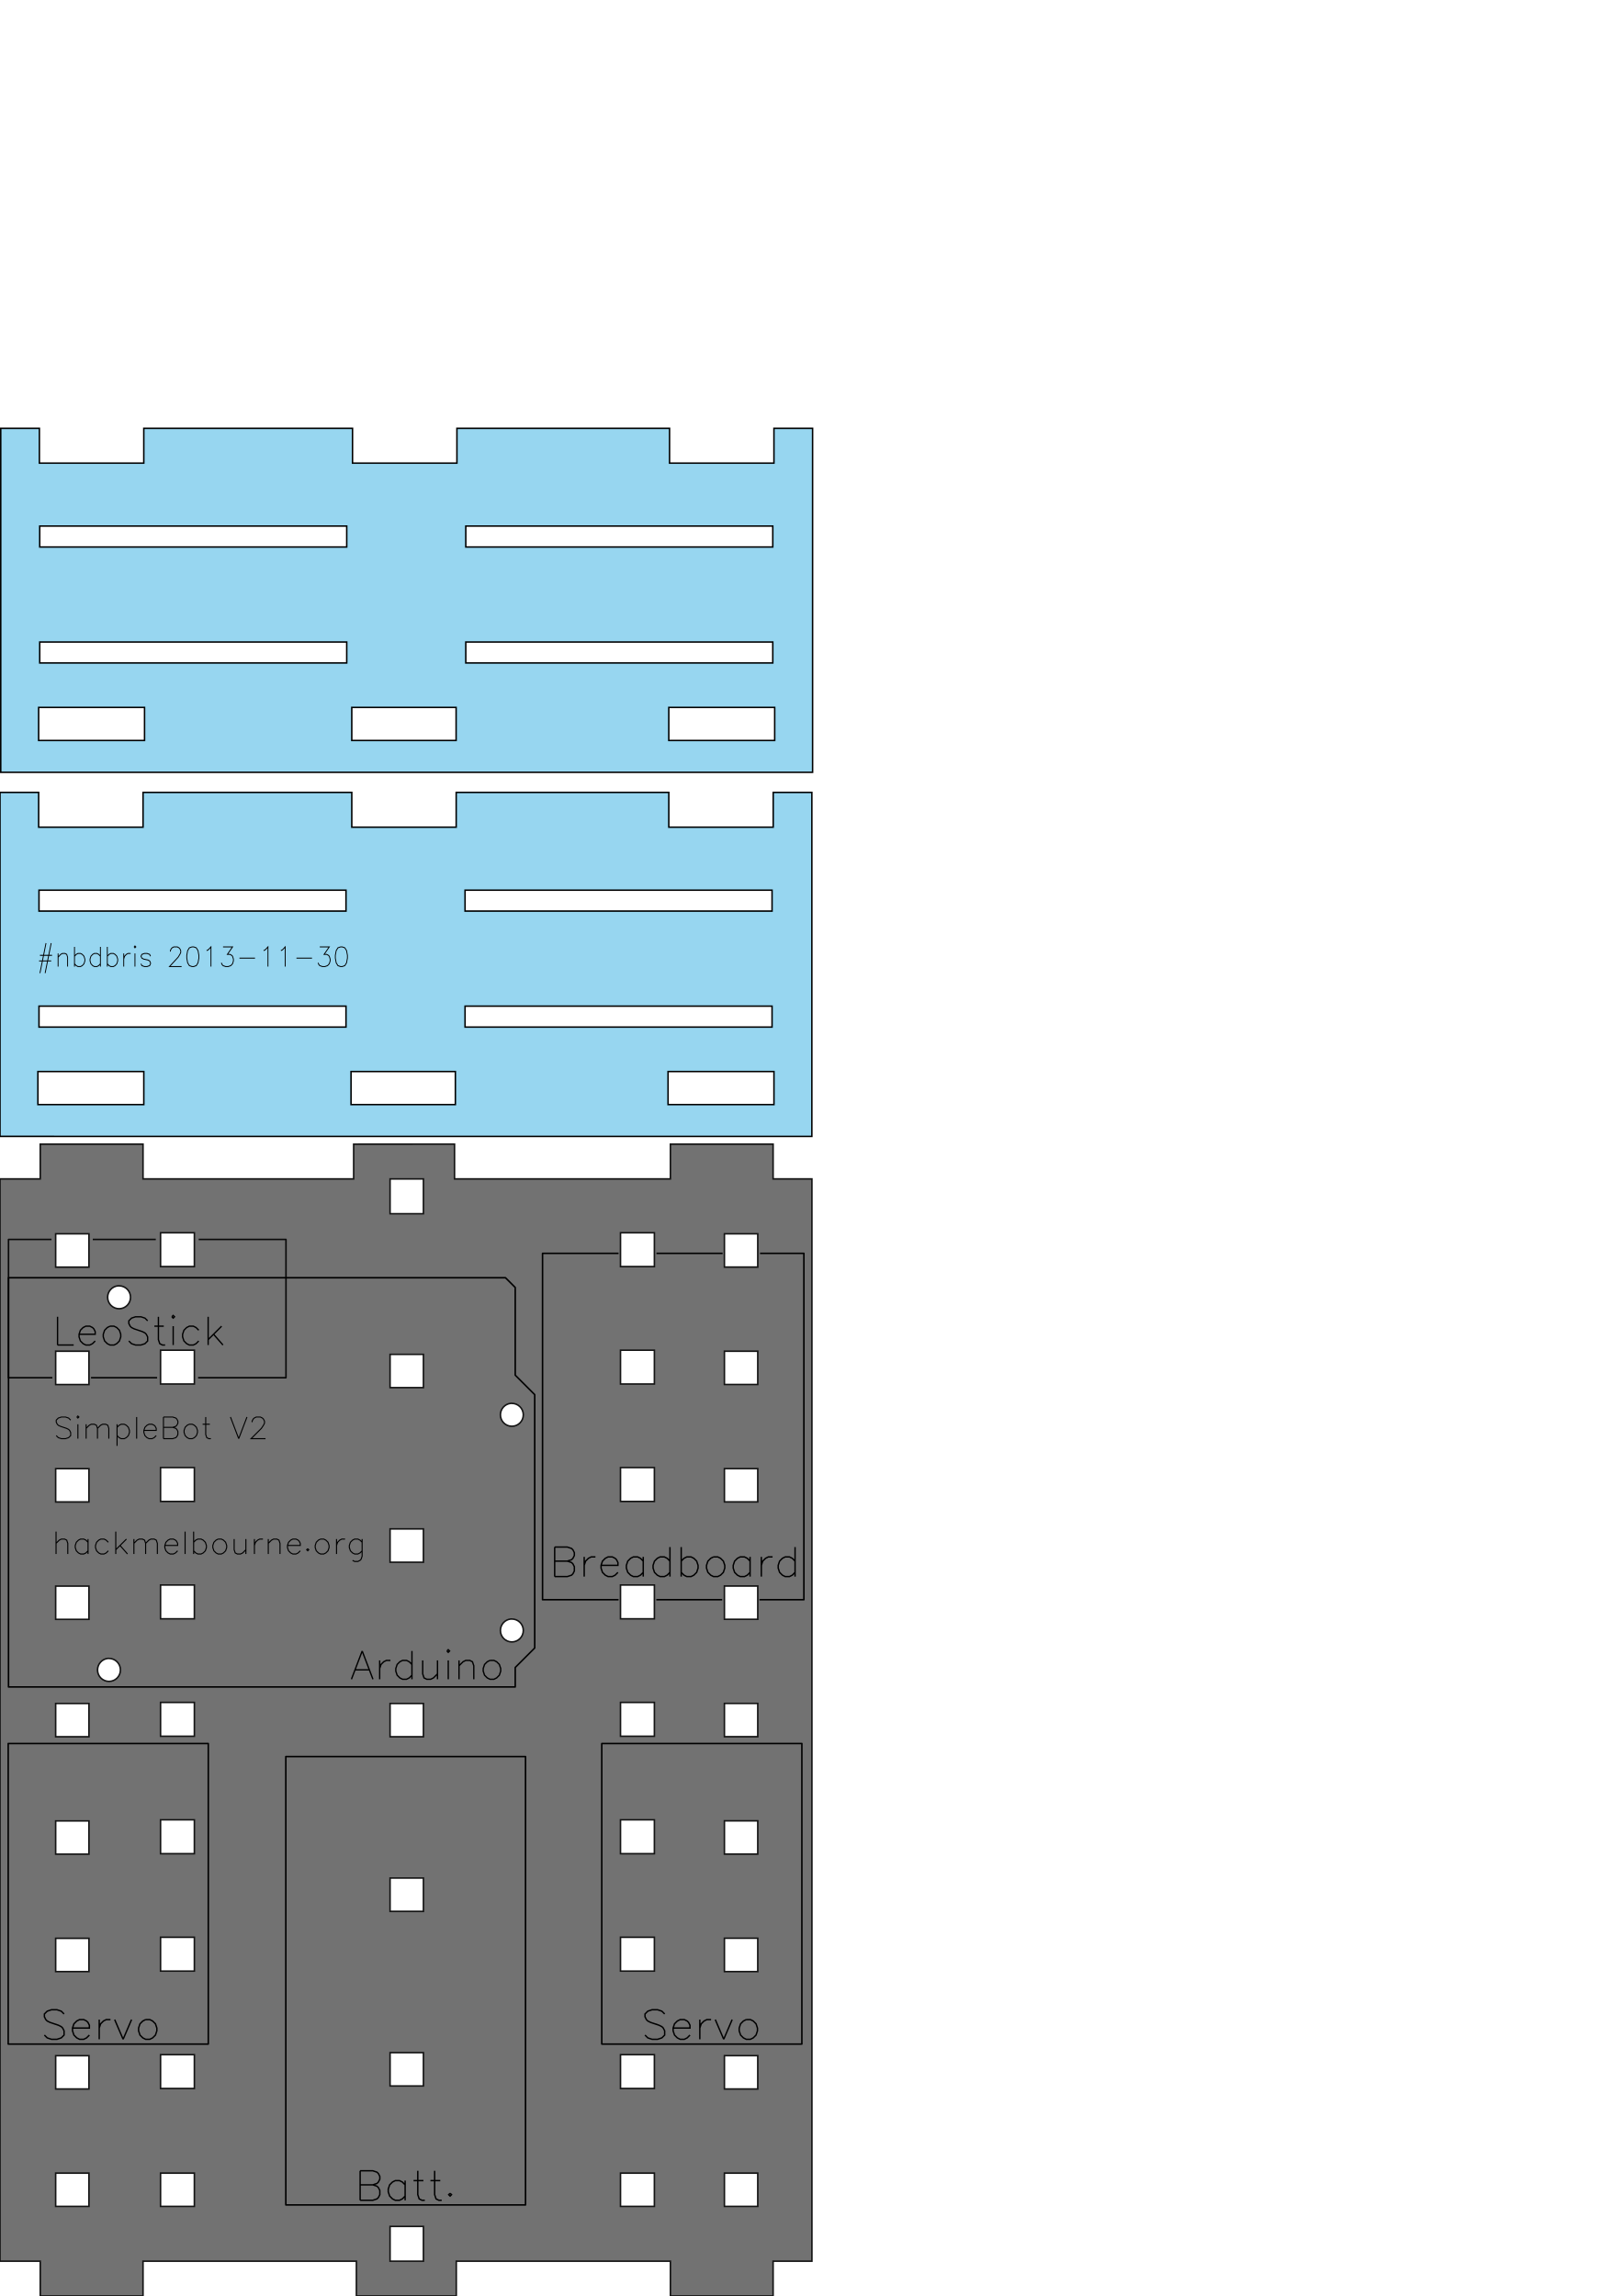
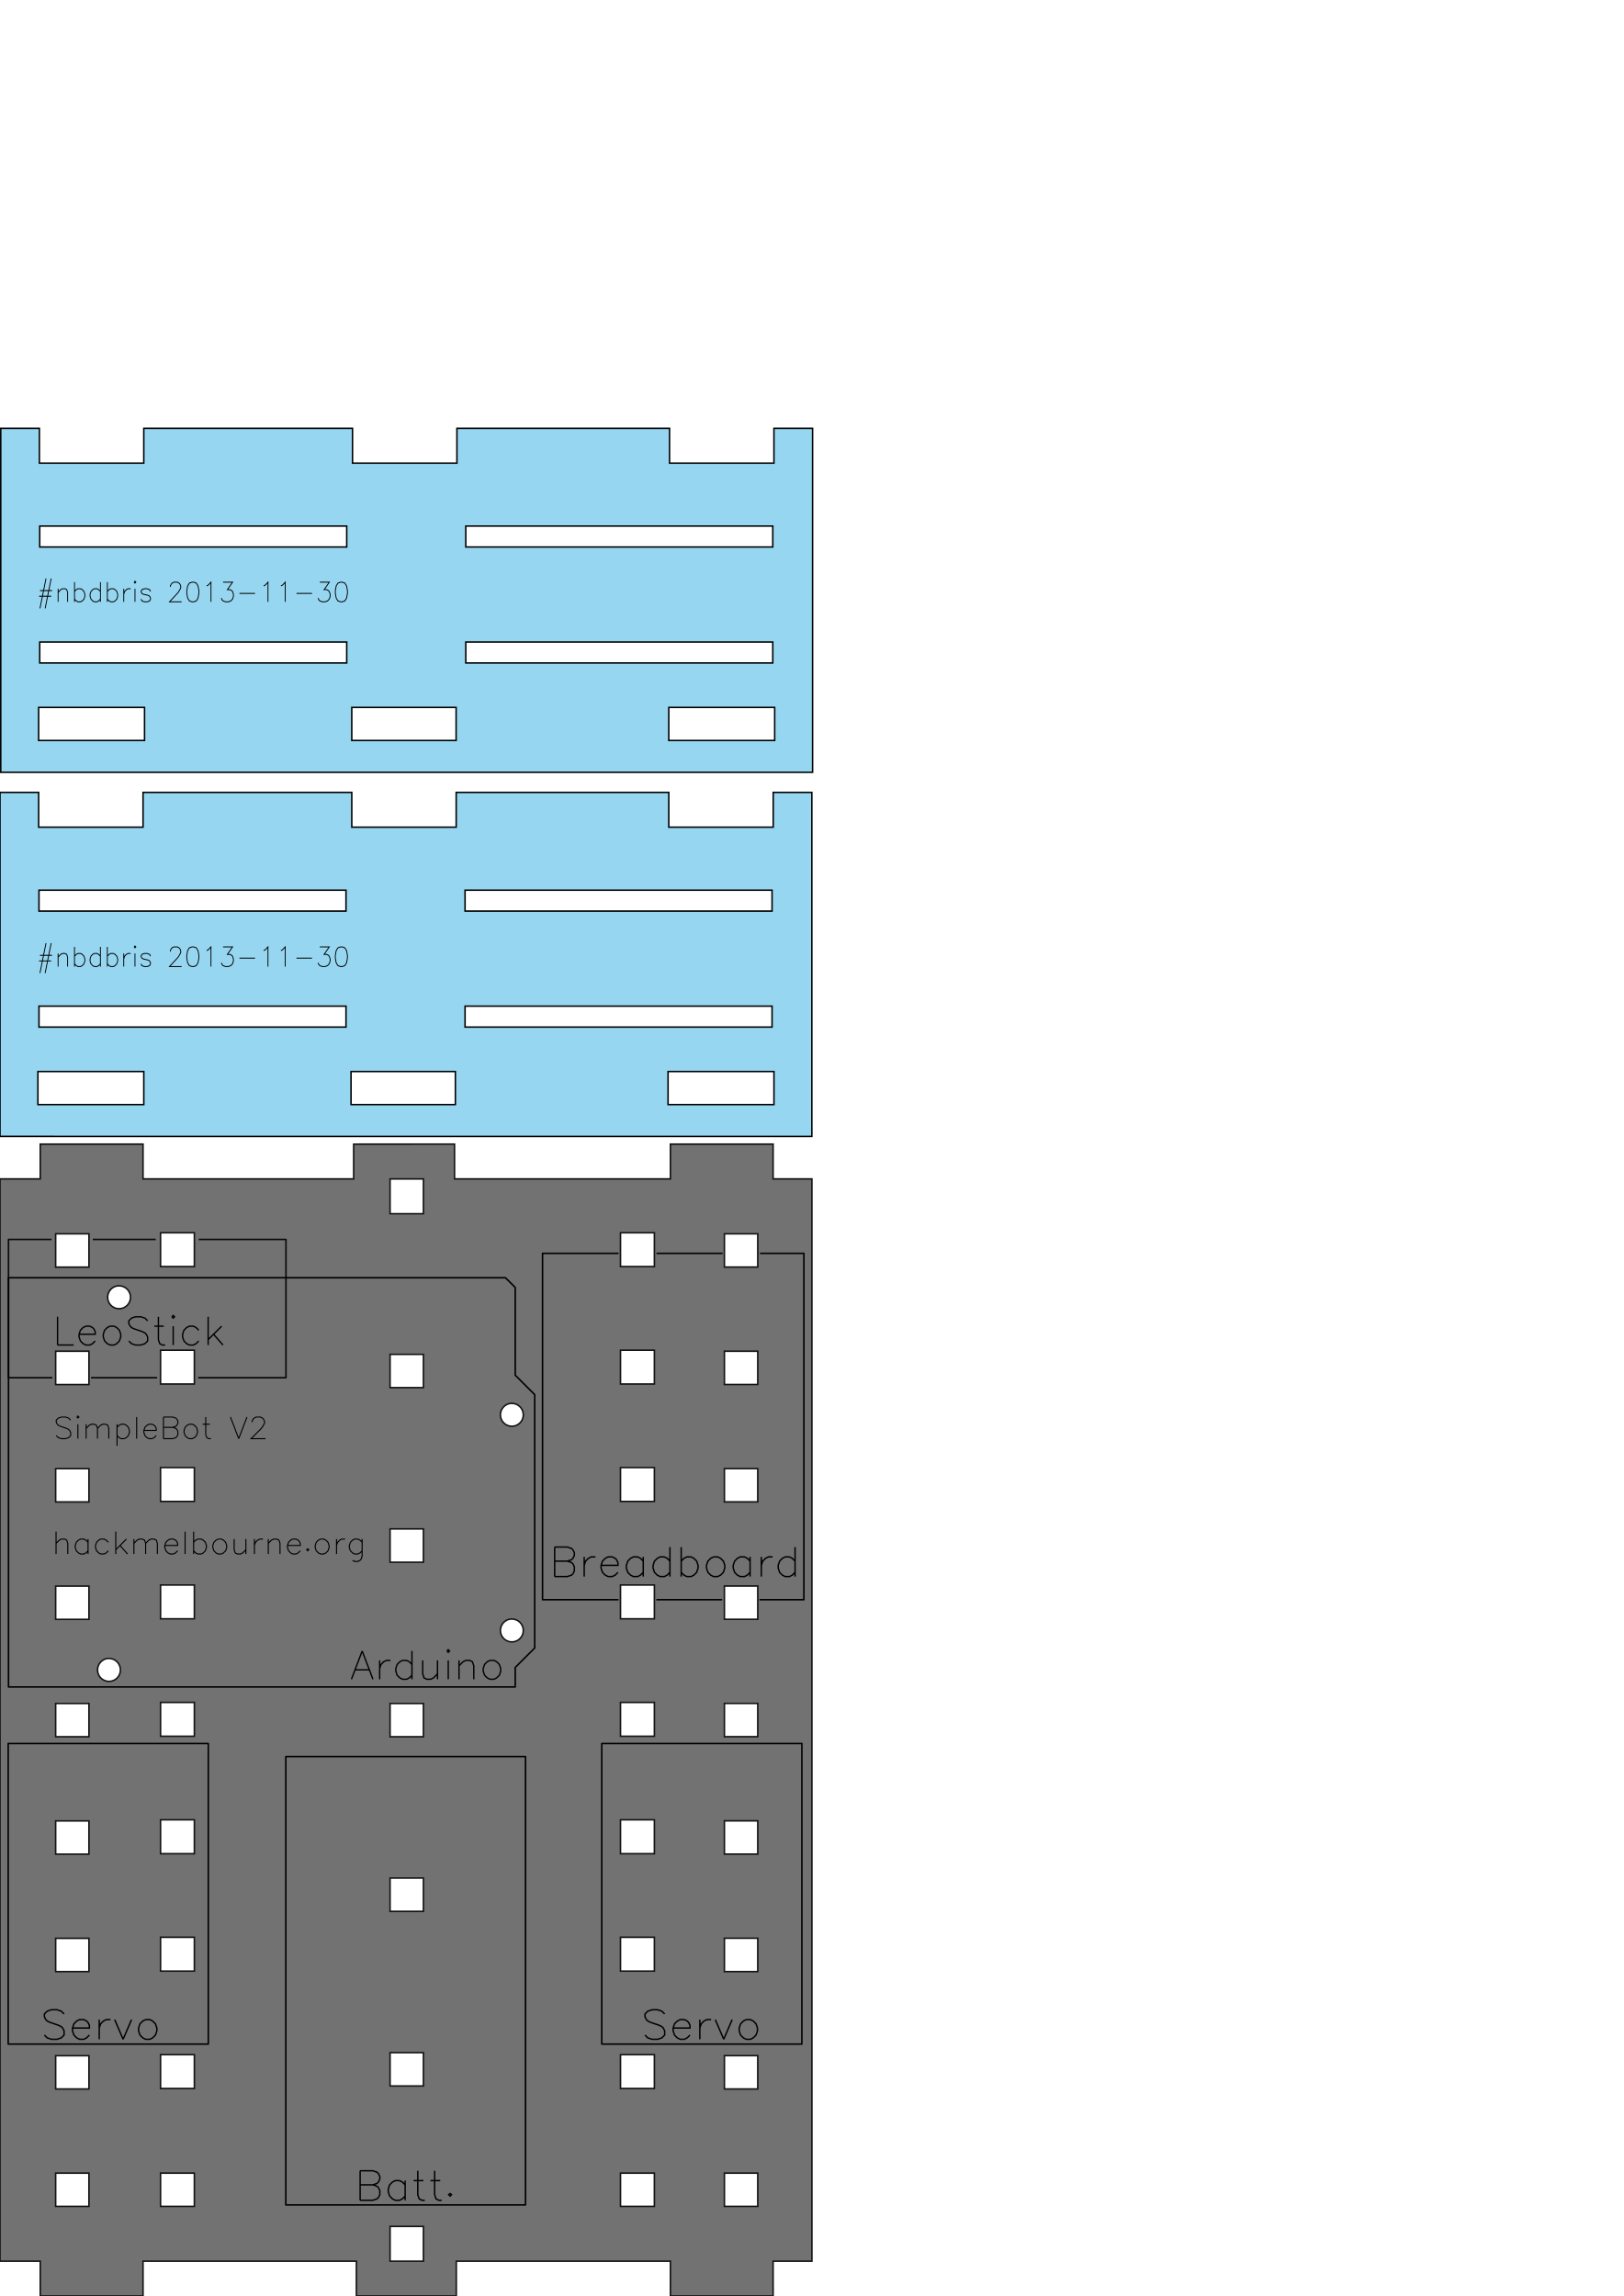
<svg xmlns="http://www.w3.org/2000/svg" version="1.1" id="svg2" height="1052.362" width="744.094">
  <defs id="defs4" />
  <g style="display:inline" transform="translate(53.14961,-51.39945)" id="layer1">
    <path id="rect2992-7-6" d="m 108.925,575.817 0,15.937 -96.533,0 0,-15.945 -47.094,0 0,15.945 -18.448,0 0,496.063 18.448,2e-4 0,15.945 47.094,0 0,-15.945 97.78,0 0,15.945 45.783,0 0,-15.945 98.125,-3e-4 0,15.945 47.062,0 0,-15.945 17.781,0 0,-496.063 -17.781,0 0,-15.945 -47.062,0 0,15.945 -98.936,0 0,-15.953 z m 16.686,15.937 15.281,0 0,15.945 -15.281,0 z m -105.187,24.685 15.5,0 0,15.5 -15.5,0 z m 210.781,0 15.531,0 0,15.5 -15.531,0 z m -258.844,0.469 15.25,0 0,15.281 -15.25,0 z m 306.469,0 15.281,0 0,15.25 -15.281,0 z M 0.892,640.751 c 0.177,-0.018 0.35,0 0.531,0 2.901,0 5.25,2.349 5.25,5.25 0,2.901 -2.349,5.25 -5.25,5.25 -2.901,0 -5.25,-2.349 -5.25,-5.25 0,-2.72 2.07,-4.981 4.719,-5.25 z m 19.531,29.5 15.5,0 0,15.5 -15.5,0 z m 210.781,0 15.531,0 0,15.5 -15.531,0 z m -258.844,0.469 15.25,0 0,15.281 -15.25,0 z m 306.469,0 15.281,0 0,15.25 -15.281,0 z m -153.219,1.438 15.281,0 0,15.25 -15.281,0 z m 55.281,22.469 c 0.177,-0.018 0.35,0 0.531,0 2.901,0 5.25,2.349 5.25,5.25 0,2.901 -2.349,5.25 -5.25,5.25 -2.901,0 -5.25,-2.349 -5.25,-5.25 0,-2.72 2.07,-4.981 4.719,-5.25 z m -160.469,29.438 15.5,0 0,15.5 -15.5,0 z m 210.781,0 15.531,0 0,15.5 -15.531,0 z m 47.625,0.469 15.281,0 0,15.25 -15.281,0 z m -306.469,0.031 15.25,0 0,15.25 -15.25,0 z m 153.25,27.594 15.281,0 0,15.281 -15.281,0 z M 20.423,777.876 l 15.5,0 0,15.5 -15.5,0 z m 210.781,0 15.531,0 0,15.5 -15.531,0 z m 47.625,0.469 15.281,0 0,15.25 -15.281,0 z m -306.469,0.031 15.25,0 0,15.25 -15.25,0 z M 180.892,793.47 c 0.177,-0.018 0.35,0 0.531,0 2.901,0 5.25,2.349 5.25,5.25 0,2.901 -2.349,5.25 -5.25,5.25 -2.901,0 -5.25,-2.349 -5.25,-5.25 0,-2.72 2.07,-4.981 4.719,-5.25 z M -3.733,811.532 c 0.177,-0.018 0.35,0 0.531,0 2.901,0 5.25,2.38 5.25,5.281 0,2.901 -2.349,5.25 -5.25,5.25 -2.901,0 -5.25,-2.349 -5.25,-5.25 0,-2.72 2.07,-5.009 4.719,-5.281 z m 24.156,20.156 15.5,0 0,15.5 -15.5,0 z m 210.781,0 15.531,0 0,15.5 -15.531,0 z m 47.625,0.469 15.281,0 0,15.25 -15.281,0 z m -306.469,0.031 15.25,0 0,15.25 -15.25,0 z m 153.25,0 15.281,0 0,15.25 -15.281,0 z m -105.187,53.312 15.5,0 0,15.531 -15.5,0 z m 210.781,0 15.531,0 0,15.531 -15.531,0 z m 47.625,0.469 15.281,0 0,15.25 -15.281,0 z m -306.469,0.031 15.25,0 0,15.25 -15.25,0 z m 153.25,26.188 15.281,0 0,15.281 -15.281,0 z m -105.187,27.156 15.5,0 0,15.5 -15.5,0 z m 210.781,0 15.531,0 0,15.5 -15.531,0 z m 47.625,0.438 15.281,0 0,15.281 -15.281,0 z m -306.469,0.031 15.25,0 0,15.25 -15.25,0 z m 153.25,52.406 15.281,0 0,15.281 -15.281,0 z m -105.187,0.938 15.5,0 0,15.5 -15.5,0 z m 210.781,0 15.531,0 0,15.5 -15.531,0 z m 47.625,0.438 15.281,0 0,15.281 -15.281,0 z m -306.469,0.031 15.25,0 0,15.25 -15.25,0 z m 48.062,53.811 15.5,0 0,15.25 -15.5,0 z m 210.781,0 15.531,0 0,15.25 -15.531,0 z m -258.844,0 15.25,0 0,15.25 -15.25,9e-4 z m 306.469,0 15.281,0 0,15.25 -15.281,0 z m -153.219,24.435 15.281,0 0,15.945 -15.281,0 z" style="opacity:0.92;fill:#666666;fill-opacity:1;stroke:#000000;stroke-width:0.709;stroke-miterlimit:4;stroke-opacity:1;stroke-dasharray:none" />
  </g>
  <g style="display:inline" id="layer2">
    <path id="rect4618" d="m 0,363.189 0,157.676 372.047,0.002 0,-157.678 -17.709,0 0,15.945 -47.844,0 0,-15.945 -97.438,0 0,15.945 -47.844,0 0,-15.945 -95.656,0 0,15.945 -47.844,0 0,-15.945 z m 17.87,44.808 140.688,0 0,9.594 -140.688,0 z m 195.25,0 140.688,0 0,9.594 -140.688,0 z m -195.25,53.156 140.688,0 0,9.594 -140.688,0 z m 195.25,0 140.688,0 0,9.594 -140.688,0 z m -195.75,29.969 48.531,0 0,15.156 -48.531,0 z m 143.5,0 47.812,0 0,15.156 -47.812,0 z m 145.281,0 48.531,0 0,15.156 -48.531,0 z" style="fill:#97d6f0;fill-opacity:1;stroke:#000000;stroke-width:0.677;stroke-miterlimit:4;stroke-dasharray:none;display:inline" />
    <path id="rect4618-4" d="m 0.338,196.314 0,157.676 372.047,0.002 0,-157.678 -17.709,0 0,15.945 -47.844,0 0,-15.945 -97.438,0 0,15.945 -47.844,0 0,-15.945 -95.656,0 0,15.945 -47.844,0 0,-15.945 z m 17.87,44.808 140.688,0 0,9.594 -140.688,0 z m 195.25,0 140.688,0 0,9.594 -140.688,0 z m -195.25,53.156 140.688,0 0,9.594 -140.688,0 z m 195.25,0 140.688,0 0,9.594 -140.688,0 z m -195.75,29.969 48.531,0 0,15.156 -48.531,0 z m 143.5,0 47.812,0 0,15.156 -47.812,0 z m 145.281,0 48.531,0 0,15.156 -48.531,0 z" style="fill:#97d6f0;fill-opacity:1;stroke:#000000;stroke-width:0.677;stroke-miterlimit:4;stroke-dasharray:none;display:inline" />
  </g>
  <g style="display:inline" id="layer3">
    <path id="path3132" d="m 3.898,773.207 232.217,0 0,-8.931 8.931,-8.931 0,-116.109 -8.931,-8.931 0,-40.191 -4.466,-4.466 -227.751,2e-5 z" style="fill:none;stroke:#000000;stroke-width:0.709;stroke-linecap:round;stroke-linejoin:round;stroke-miterlimit:4;stroke-opacity:1;stroke-dasharray:none" />
    <g id="g3867" transform="matrix(0.6162273,0,0,0.6162273,160.4347,764.1259)">
      <path id="path3869" transform="translate(9,0)" d="M 0,-12 -8,9 M 0,-12 8,9 M -5,2 5,2" style="fill:none;stroke:#000000" />
      <path id="path3871" transform="translate(25,0)" d="m -3,-5 0,14 m 0,-8 1,-3 2,-2 2,-1 3,0" style="fill:none;stroke:#000000" />
      <path id="path3873" transform="translate(40,0)" d="M 6,-12 6,9 M 6,-2 4,-4 2,-5 l -3,0 -2,1 -2,2 -1,3 0,2 1,3 2,2 2,1 3,0 2,-1 2,-2" style="fill:none;stroke:#000000" />
      <path id="path3875" transform="translate(59,0)" d="M -5,-5 -5,5 -4,8 -2,9 1,9 3,8 6,5 M 6,-5 6,9" style="fill:none;stroke:#000000" />
      <path id="path3877" transform="translate(73,0)" d="m -1,-12 1,1 1,-1 -1,-1 -1,1 m 1,7 0,14" style="fill:none;stroke:#000000" />
      <path id="path3879" transform="translate(86,0)" d="m -5,-5 0,14 m 0,-10 3,-3 2,-1 3,0 2,1 1,3 0,10" style="fill:none;stroke:#000000" />
      <path id="path3881" transform="translate(105,0)" d="m -1,-5 -2,1 -2,2 -1,3 0,2 1,3 2,2 2,1 L 2,9 4,8 6,6 7,3 7,1 6,-2 4,-4 2,-5 -1,-5" style="fill:none;stroke:#000000" />
    </g>
  </g>
  <g style="display:inline" id="layer5">
    <path style="fill:none;stroke:#000000;stroke-width:0.709;stroke-linejoin:round;stroke-miterlimit:4;stroke-opacity:1" d="m 300.827,574.469 30.32,0 m 17.16,0 20.094,0 0,158.745 -20.362,-0.002 m -17.095,0 -30.175,0 m -17.306,0 -34.832,0.002 0,-158.745 34.832,0" id="rect3901" />
    <g transform="matrix(0.6442376,0,0,0.6442376,251.6138,716.8164)" id="g3924">
      <path style="fill:none;stroke:#000000" d="m -7,-12 0,21 m 0,-21 9,0 3,1 1,1 1,2 0,2 -1,2 -1,1 -3,1 m -9,0 9,0 3,1 L 6,0 7,2 7,5 6,7 5,8 2,9 -7,9" transform="translate(11,0)" id="path3926" />
      <path style="fill:none;stroke:#000000" d="m -3,-5 0,14 m 0,-8 1,-3 2,-2 2,-1 3,0" transform="translate(28,0)" id="path3928" />
      <path style="fill:none;stroke:#000000" d="M -6,1 6,1 6,-1 5,-3 4,-4 2,-5 l -3,0 -2,1 -2,2 -1,3 0,2 1,3 2,2 2,1 3,0 2,-1 2,-2" transform="translate(43,0)" id="path3930" />
      <path style="fill:none;stroke:#000000" d="M 6,-5 6,9 M 6,-2 4,-4 2,-5 l -3,0 -2,1 -2,2 -1,3 0,2 1,3 2,2 2,1 3,0 2,-1 2,-2" transform="translate(61,0)" id="path3932" />
      <path style="fill:none;stroke:#000000" d="M 6,-12 6,9 M 6,-2 4,-4 2,-5 l -3,0 -2,1 -2,2 -1,3 0,2 1,3 2,2 2,1 3,0 2,-1 2,-2" transform="translate(80,0)" id="path3934" />
      <path style="fill:none;stroke:#000000" d="m -6,-12 0,21 m 0,-11 2,-2 2,-1 3,0 2,1 2,2 L 6,1 6,3 5,6 3,8 1,9 -2,9 -4,8 -6,6" transform="translate(100,0)" id="path3936" />
      <path style="fill:none;stroke:#000000" d="m -1,-5 -2,1 -2,2 -1,3 0,2 1,3 2,2 2,1 L 2,9 4,8 6,6 7,3 7,1 6,-2 4,-4 2,-5 -1,-5" transform="translate(118,0)" id="path3938" />
      <path style="fill:none;stroke:#000000" d="M 6,-5 6,9 M 6,-2 4,-4 2,-5 l -3,0 -2,1 -2,2 -1,3 0,2 1,3 2,2 2,1 3,0 2,-1 2,-2" transform="translate(137,0)" id="path3940" />
      <path style="fill:none;stroke:#000000" d="m -3,-5 0,14 m 0,-8 1,-3 2,-2 2,-1 3,0" transform="translate(154,0)" id="path3942" />
      <path style="fill:none;stroke:#000000" d="M 6,-12 6,9 M 6,-2 4,-4 2,-5 l -3,0 -2,1 -2,2 -1,3 0,2 1,3 2,2 2,1 3,0 2,-1 2,-2" transform="translate(169,0)" id="path3944" />
    </g>
  </g>
  <g style="display:inline" id="layer6">
    <rect y="799.125" x="275.775" height="137.758" width="91.697" id="rect3977" style="fill:none;stroke:#000000;stroke-width:0.7;stroke-linejoin:round;stroke-miterlimit:4;stroke-opacity:1;stroke-dasharray:none" />
    <g id="g4013" transform="matrix(0.6442376,0,0,0.6442376,293.649,928.8979)">
      <path id="path4015" transform="translate(10,0)" d="m 7,-9 -2,-2 -3,-1 -4,0 -3,1 -2,2 0,2 1,2 1,1 2,1 6,2 L 5,0 6,1 7,3 7,6 5,8 2,9 -2,9 -5,8 -7,6" style="fill:none;stroke:#000000" />
      <path id="path4017" transform="translate(29,0)" d="M -6,1 6,1 6,-1 5,-3 4,-4 2,-5 l -3,0 -2,1 -2,2 -1,3 0,2 1,3 2,2 2,1 3,0 2,-1 2,-2" style="fill:none;stroke:#000000" />
      <path id="path4019" transform="translate(45,0)" d="m -3,-5 0,14 m 0,-8 1,-3 2,-2 2,-1 3,0" style="fill:none;stroke:#000000" />
      <path id="path4021" transform="translate(59,0)" d="M -6,-5 0,9 M 6,-5 0,9" style="fill:none;stroke:#000000" />
      <path id="path4023" transform="translate(76,0)" d="m -1,-5 -2,1 -2,2 -1,3 0,2 1,3 2,2 2,1 L 2,9 4,8 6,6 7,3 7,1 6,-2 4,-4 2,-5 -1,-5" style="fill:none;stroke:#000000" />
    </g>
    <rect y="799.125" x="3.758" height="137.758" width="91.697" id="rect3977-7" style="fill:none;stroke:#000000;stroke-width:0.7;stroke-linejoin:round;stroke-miterlimit:4;stroke-opacity:1;stroke-dasharray:none;display:inline" />
    <g style="display:inline" id="g4013-7" transform="matrix(0.6442376,0,0,0.6442376,18.41125,928.8979)">
      <path id="path4015-2" transform="translate(10,0)" d="m 7,-9 -2,-2 -3,-1 -4,0 -3,1 -2,2 0,2 1,2 1,1 2,1 6,2 L 5,0 6,1 7,3 7,6 5,8 2,9 -2,9 -5,8 -7,6" style="fill:none;stroke:#000000" />
      <path id="path4017-0" transform="translate(29,0)" d="M -6,1 6,1 6,-1 5,-3 4,-4 2,-5 l -3,0 -2,1 -2,2 -1,3 0,2 1,3 2,2 2,1 3,0 2,-1 2,-2" style="fill:none;stroke:#000000" />
      <path id="path4019-3" transform="translate(45,0)" d="m -3,-5 0,14 m 0,-8 1,-3 2,-2 2,-1 3,0" style="fill:none;stroke:#000000" />
      <path id="path4021-6" transform="translate(59,0)" d="M -6,-5 0,9 M 6,-5 0,9" style="fill:none;stroke:#000000" />
      <path id="path4023-6" transform="translate(76,0)" d="m -1,-5 -2,1 -2,2 -1,3 0,2 1,3 2,2 2,1 L 2,9 4,8 6,6 7,3 7,1 6,-2 4,-4 2,-5 -1,-5" style="fill:none;stroke:#000000" />
    </g>
  </g>
  <g style="display:inline" id="layer7">
    <rect style="fill:none;stroke:#000000;stroke-width:0.709;stroke-linejoin:round;stroke-miterlimit:4;stroke-opacity:1;stroke-dasharray:none" id="rect4100" width="109.843" height="205.512" x="130.986" y="805.111" />
    <g transform="matrix(0.6442376,0,0,0.6442376,162.4649,1002.696)" id="g4841">
      <path style="fill:none;stroke:#000000" d="m -7,-12 0,21 m 0,-21 9,0 3,1 1,1 1,2 0,2 -1,2 -1,1 -3,1 m -9,0 9,0 3,1 L 6,0 7,2 7,5 6,7 5,8 2,9 -7,9" transform="translate(11,0)" id="path4843" />
      <path style="fill:none;stroke:#000000" d="M 6,-5 6,9 M 6,-2 4,-4 2,-5 l -3,0 -2,1 -2,2 -1,3 0,2 1,3 2,2 2,1 3,0 2,-1 2,-2" transform="translate(30,0)" id="path4845" />
      <path style="fill:none;stroke:#000000" d="M 0,-12 0,5 1,8 3,9 5,9 m -8,-14 7,0" transform="translate(45,0)" id="path4847" />
      <path style="fill:none;stroke:#000000" d="M 0,-12 0,5 1,8 3,9 5,9 m -8,-14 7,0" transform="translate(57,0)" id="path4849" />
      <path style="fill:none;stroke:#000000" d="M 0,4 -1,5 0,6 1,5 0,4" transform="translate(68,0)" id="path4851" />
    </g>
  </g>
  <g style="display:inline" id="layer8">
    <path id="rect5035" d="m 42.52,568.095 28.873,-1e-4 m 19.67,1e-4 39.992,-3.2e-4 0,63.378 -40.27,0 m -18.778,0 -30.304,0 m -17.715,0 -20.091,0 0,-63.378 19.7,3.2e-4" style="opacity:0.92;fill:none;stroke:#000000;stroke-width:0.709;stroke-linejoin:round;stroke-miterlimit:4;stroke-opacity:1" />
    <g id="g5095" transform="matrix(0.6162273,0,0,0.6162273,23.90892,610.9346)">
      <path id="path5097" transform="translate(10,0)" d="M -6,-12 -6,9 M -6,9 6,9" style="fill:none;stroke:#000000" />
      <path id="path5099" transform="translate(26,0)" d="M -6,1 6,1 6,-1 5,-3 4,-4 2,-5 l -3,0 -2,1 -2,2 -1,3 0,2 1,3 2,2 2,1 3,0 2,-1 2,-2" style="fill:none;stroke:#000000" />
      <path id="path5101" transform="translate(44,0)" d="m -1,-5 -2,1 -2,2 -1,3 0,2 1,3 2,2 2,1 L 2,9 4,8 6,6 7,3 7,1 6,-2 4,-4 2,-5 -1,-5" style="fill:none;stroke:#000000" />
      <path id="path5103" transform="translate(64,0)" d="m 7,-9 -2,-2 -3,-1 -4,0 -3,1 -2,2 0,2 1,2 1,1 2,1 6,2 L 5,0 6,1 7,3 7,6 5,8 2,9 -2,9 -5,8 -7,6" style="fill:none;stroke:#000000" />
      <path id="path5105" transform="translate(79,0)" d="M 0,-12 0,5 1,8 3,9 5,9 m -8,-14 7,0" style="fill:none;stroke:#000000" />
      <path id="path5107" transform="translate(90,0)" d="m -1,-12 1,1 1,-1 -1,-1 -1,1 m 1,7 0,14" style="fill:none;stroke:#000000" />
      <path id="path5109" transform="translate(103,0)" d="m 6,-2 -2,-2 -2,-1 -3,0 -2,1 -2,2 -1,3 0,2 1,3 2,2 2,1 3,0 2,-1 2,-2" style="fill:none;stroke:#000000" />
      <path id="path5111" transform="translate(121,0)" d="M -5,-12 -5,9 M 5,-5 -5,5 m 4,-4 7,8" style="fill:none;stroke:#000000" />
    </g>
  </g>
  <g id="layer9">
    <g id="g5473" transform="matrix(0.4724409,0,0,0.4724409,24.35479,655.1572)">
      <path id="path5475" transform="translate(10,0)" d="m 7,-9 -2,-2 -3,-1 -4,0 -3,1 -2,2 0,2 1,2 1,1 2,1 6,2 L 5,0 6,1 7,3 7,6 5,8 2,9 -2,9 -5,8 -7,6" style="fill:none;stroke:#000000" />
      <path id="path5477" transform="translate(24,0)" d="m -1,-12 1,1 1,-1 -1,-1 -1,1 m 1,7 0,14" style="fill:none;stroke:#000000" />
      <path id="path5479" transform="translate(43,0)" d="m -11,-5 0,14 m 0,-10 3,-3 2,-1 3,0 2,1 1,3 0,10 m 0,-10 3,-3 2,-1 3,0 2,1 1,3 0,10" style="fill:none;stroke:#000000" />
      <path id="path5481" transform="translate(68,0)" d="m -6,-5 0,21 m 0,-18 2,-2 2,-1 3,0 2,1 2,2 L 6,1 6,3 5,6 3,8 1,9 -2,9 -4,8 -6,6" style="fill:none;stroke:#000000" />
      <path id="path5483" transform="translate(81,0)" d="M 0,-12 0,9" style="fill:none;stroke:#000000" />
      <path id="path5485" transform="translate(94,0)" d="M -6,1 6,1 6,-1 5,-3 4,-4 2,-5 l -3,0 -2,1 -2,2 -1,3 0,2 1,3 2,2 2,1 3,0 2,-1 2,-2" style="fill:none;stroke:#000000" />
      <path id="path5487" transform="translate(114,0)" d="m -7,-12 0,21 m 0,-21 9,0 3,1 1,1 1,2 0,2 -1,2 -1,1 -3,1 m -9,0 9,0 3,1 L 6,0 7,2 7,5 6,7 5,8 2,9 -7,9" style="fill:none;stroke:#000000" />
      <path id="path5489" transform="translate(133,0)" d="m -1,-5 -2,1 -2,2 -1,3 0,2 1,3 2,2 2,1 L 2,9 4,8 6,6 7,3 7,1 6,-2 4,-4 2,-5 -1,-5" style="fill:none;stroke:#000000" />
      <path id="path5491" transform="translate(148,0)" d="M 0,-12 0,5 1,8 3,9 5,9 m -8,-14 7,0" style="fill:none;stroke:#000000" />
      <path id="path5493" transform="translate(163,0)" d="" style="fill:none;stroke:#000000" />
      <path id="path5495" transform="translate(180,0)" d="M -8,-12 0,9 M 8,-12 0,9" style="fill:none;stroke:#000000" />
      <path id="path5497" transform="translate(199,0)" d="m -6,-7 0,-1 1,-2 1,-1 2,-1 4,0 2,1 1,1 1,2 0,2 L 5,-4 3,-1 -7,9 7,9" style="fill:none;stroke:#000000" />
    </g>
    <g transform="matrix(0.488732,0,0,0.488732,23.73081,707.8697)" id="g5657">
      <path style="fill:none;stroke:#000000" d="m -5,-12 0,21 m 0,-10 3,-3 2,-1 3,0 2,1 1,3 0,10" transform="translate(9,0)" id="path5659" />
      <path style="fill:none;stroke:#000000" d="M 6,-5 6,9 M 6,-2 4,-4 2,-5 l -3,0 -2,1 -2,2 -1,3 0,2 1,3 2,2 2,1 3,0 2,-1 2,-2" transform="translate(28,0)" id="path5661" />
      <path style="fill:none;stroke:#000000" d="m 6,-2 -2,-2 -2,-1 -3,0 -2,1 -2,2 -1,3 0,2 1,3 2,2 2,1 3,0 2,-1 2,-2" transform="translate(47,0)" id="path5663" />
      <path style="fill:none;stroke:#000000" d="M -5,-12 -5,9 M 5,-5 -5,5 m 4,-4 7,8" transform="translate(65,0)" id="path5665" />
      <path style="fill:none;stroke:#000000" d="m -11,-5 0,14 m 0,-10 3,-3 2,-1 3,0 2,1 1,3 0,10 m 0,-10 3,-3 2,-1 3,0 2,1 1,3 0,10" transform="translate(88,0)" id="path5667" />
      <path style="fill:none;stroke:#000000" d="M -6,1 6,1 6,-1 5,-3 4,-4 2,-5 l -3,0 -2,1 -2,2 -1,3 0,2 1,3 2,2 2,1 3,0 2,-1 2,-2" transform="translate(112,0)" id="path5669" />
      <path style="fill:none;stroke:#000000" d="M 0,-12 0,9" transform="translate(125,0)" id="path5671" />
      <path style="fill:none;stroke:#000000" d="m -6,-12 0,21 m 0,-11 2,-2 2,-1 3,0 2,1 2,2 L 6,1 6,3 5,6 3,8 1,9 -2,9 -4,8 -6,6" transform="translate(139,0)" id="path5673" />
      <path style="fill:none;stroke:#000000" d="m -1,-5 -2,1 -2,2 -1,3 0,2 1,3 2,2 2,1 L 2,9 4,8 6,6 7,3 7,1 6,-2 4,-4 2,-5 -1,-5" transform="translate(157,0)" id="path5675" />
      <path style="fill:none;stroke:#000000" d="M -5,-5 -5,5 -4,8 -2,9 1,9 3,8 6,5 M 6,-5 6,9" transform="translate(176,0)" id="path5677" />
      <path style="fill:none;stroke:#000000" d="m -3,-5 0,14 m 0,-8 1,-3 2,-2 2,-1 3,0" transform="translate(193,0)" id="path5679" />
      <path style="fill:none;stroke:#000000" d="m -5,-5 0,14 m 0,-10 3,-3 2,-1 3,0 2,1 1,3 0,10" transform="translate(208,0)" id="path5681" />
      <path style="fill:none;stroke:#000000" d="M -6,1 6,1 6,-1 5,-3 4,-4 2,-5 l -3,0 -2,1 -2,2 -1,3 0,2 1,3 2,2 2,1 3,0 2,-1 2,-2" transform="translate(227,0)" id="path5683" />
      <path style="fill:none;stroke:#000000" d="M 0,4 -1,5 0,6 1,5 0,4" transform="translate(240,0)" id="path5685" />
      <path style="fill:none;stroke:#000000" d="m -1,-5 -2,1 -2,2 -1,3 0,2 1,3 2,2 2,1 L 2,9 4,8 6,6 7,3 7,1 6,-2 4,-4 2,-5 -1,-5" transform="translate(253,0)" id="path5687" />
      <path style="fill:none;stroke:#000000" d="m -3,-5 0,14 m 0,-8 1,-3 2,-2 2,-1 3,0" transform="translate(270,0)" id="path5689" />
      <path style="fill:none;stroke:#000000" d="m 6,-5 0,16 -1,3 -1,1 -2,1 -3,0 -2,-1 M 6,-2 4,-4 2,-5 l -3,0 -2,1 -2,2 -1,3 0,2 1,3 2,2 2,1 3,0 2,-1 2,-2" transform="translate(285,0)" id="path5691" />
    </g>
    <g id="g5887" transform="matrix(0.3957933,0,0,0.4294918,16.72672,439.1531)">
      <path id="path5889" transform="translate(10,0)" d="M 1,-16 -6,16 M 7,-16 0,16 M -6,-3 8,-3 M -7,3 7,3" style="fill:none;stroke:#000000" />
      <path id="path5891" transform="translate(30,0)" d="m -5,-5 0,14 m 0,-10 3,-3 2,-1 3,0 2,1 1,3 0,10" style="fill:none;stroke:#000000" />
      <path id="path5893" transform="translate(50,0)" d="m -6,-12 0,21 m 0,-11 2,-2 2,-1 3,0 2,1 2,2 L 6,1 6,3 5,6 3,8 1,9 -2,9 -4,8 -6,6" style="fill:none;stroke:#000000" />
      <path id="path5895" transform="translate(68,0)" d="M 6,-12 6,9 M 6,-2 4,-4 2,-5 l -3,0 -2,1 -2,2 -1,3 0,2 1,3 2,2 2,1 3,0 2,-1 2,-2" style="fill:none;stroke:#000000" />
      <path id="path5897" transform="translate(88,0)" d="m -6,-12 0,21 m 0,-11 2,-2 2,-1 3,0 2,1 2,2 L 6,1 6,3 5,6 3,8 1,9 -2,9 -4,8 -6,6" style="fill:none;stroke:#000000" />
      <path id="path5899" transform="translate(104,0)" d="m -3,-5 0,14 m 0,-8 1,-3 2,-2 2,-1 3,0" style="fill:none;stroke:#000000" />
      <path id="path5901" transform="translate(114,0)" d="m -1,-12 1,1 1,-1 -1,-1 -1,1 m 1,7 0,14" style="fill:none;stroke:#000000" />
      <path id="path5903" transform="translate(126,0)" d="m 6,-2 -1,-2 -3,-1 -3,0 -3,1 -1,2 1,2 2,1 L 3,2 5,3 6,5 6,6 5,8 2,9 -1,9 -4,8 -5,6" style="fill:none;stroke:#000000" />
      <path id="path5905" transform="translate(143,0)" d="" style="fill:none;stroke:#000000" />
      <path id="path5907" transform="translate(161,0)" d="m -6,-7 0,-1 1,-2 1,-1 2,-1 4,0 2,1 1,1 1,2 0,2 L 5,-4 3,-1 -7,9 7,9" style="fill:none;stroke:#000000" />
      <path id="path5909" transform="translate(181,0)" d="m -1,-12 -3,1 -2,3 -1,5 0,3 1,5 2,3 3,1 2,0 3,-1 2,-3 1,-5 0,-3 -1,-5 -2,-3 -3,-1 -2,0" style="fill:none;stroke:#000000" />
      <path id="path5911" transform="translate(201,0)" d="m -4,-8 2,-1 3,-3 0,21" style="fill:none;stroke:#000000" />
      <path id="path5913" transform="translate(221,0)" d="m -5,-12 11,0 -6,8 3,0 2,1 1,1 L 7,1 7,3 6,6 4,8 1,9 -2,9 -5,8 -6,7 -7,5" style="fill:none;stroke:#000000" />
      <path id="path5915" transform="translate(244,0)" d="M -9,0 9,0" style="fill:none;stroke:#000000" />
      <path id="path5917" transform="translate(267,0)" d="m -4,-8 2,-1 3,-3 0,21" style="fill:none;stroke:#000000" />
      <path id="path5919" transform="translate(287,0)" d="m -4,-8 2,-1 3,-3 0,21" style="fill:none;stroke:#000000" />
      <path id="path5921" transform="translate(310,0)" d="M -9,0 9,0" style="fill:none;stroke:#000000" />
      <path id="path5923" transform="translate(333,0)" d="m -5,-12 11,0 -6,8 3,0 2,1 1,1 L 7,1 7,3 6,6 4,8 1,9 -2,9 -5,8 -6,7 -7,5" style="fill:none;stroke:#000000" />
      <path id="path5925" transform="translate(353,0)" d="m -1,-12 -3,1 -2,3 -1,5 0,3 1,5 2,3 3,1 2,0 3,-1 2,-3 1,-5 0,-3 -1,-5 -2,-3 -3,-1 -2,0" style="fill:none;stroke:#000000" />
    </g>
+     <g id="g5887-8" transform="matrix(0.3957933,0,0,0.4294918,16.73531,271.9877)">
+       <path id="path5889-3" transform="translate(10,0)" d="M 1,-16 -6,16 M 7,-16 0,16 M -6,-3 8,-3 M -7,3 7,3" style="fill:none;stroke:#000000" />
+       <path id="path5891-1" transform="translate(30,0)" d="m -5,-5 0,14 m 0,-10 3,-3 2,-1 3,0 2,1 1,3 0,10" style="fill:none;stroke:#000000" />
+       <path id="path5893-5" transform="translate(50,0)" d="m -6,-12 0,21 m 0,-11 2,-2 2,-1 3,0 2,1 2,2 L 6,1 6,3 5,6 3,8 1,9 -2,9 -4,8 -6,6" style="fill:none;stroke:#000000" />
+       <path id="path5895-8" transform="translate(68,0)" d="M 6,-12 6,9 M 6,-2 4,-4 2,-5 l -3,0 -2,1 -2,2 -1,3 0,2 1,3 2,2 2,1 3,0 2,-1 2,-2" style="fill:none;stroke:#000000" />
+       <path id="path5897-9" transform="translate(88,0)" d="m -6,-12 0,21 m 0,-11 2,-2 2,-1 3,0 2,1 2,2 L 6,1 6,3 5,6 3,8 1,9 -2,9 -4,8 -6,6" style="fill:none;stroke:#000000" />
+       <path id="path5899-2" transform="translate(104,0)" d="m -3,-5 0,14 m 0,-8 1,-3 2,-2 2,-1 3,0" style="fill:none;stroke:#000000" />
+       <path id="path5901-5" transform="translate(114,0)" d="m -1,-12 1,1 1,-1 -1,-1 -1,1 m 1,7 0,14" style="fill:none;stroke:#000000" />
+       <path id="path5903-7" transform="translate(126,0)" d="m 6,-2 -1,-2 -3,-1 -3,0 -3,1 -1,2 1,2 2,1 L 3,2 5,3 6,5 6,6 5,8 2,9 -1,9 -4,8 -5,6" style="fill:none;stroke:#000000" />
+       <path id="path5905-3" transform="translate(143,0)" d="" style="fill:none;stroke:#000000" />
+       <path id="path5907-1" transform="translate(161,0)" d="m -6,-7 0,-1 1,-2 1,-1 2,-1 4,0 2,1 1,1 1,2 0,2 L 5,-4 3,-1 -7,9 7,9" style="fill:none;stroke:#000000" />
+       <path id="path5909-2" transform="translate(181,0)" d="m -1,-12 -3,1 -2,3 -1,5 0,3 1,5 2,3 3,1 2,0 3,-1 2,-3 1,-5 0,-3 -1,-5 -2,-3 -3,-1 -2,0" style="fill:none;stroke:#000000" />
+       <path id="path5911-3" transform="translate(201,0)" d="m -4,-8 2,-1 3,-3 0,21" style="fill:none;stroke:#000000" />
+       <path id="path5913-9" transform="translate(221,0)" d="m -5,-12 11,0 -6,8 3,0 2,1 1,1 L 7,1 7,3 6,6 4,8 1,9 -2,9 -5,8 -6,7 -7,5" style="fill:none;stroke:#000000" />
+       <path id="path5915-6" transform="translate(244,0)" d="M -9,0 9,0" style="fill:none;stroke:#000000" />
+       <path id="path5917-8" transform="translate(267,0)" d="m -4,-8 2,-1 3,-3 0,21" style="fill:none;stroke:#000000" />
+       <path id="path5919-1" transform="translate(287,0)" d="m -4,-8 2,-1 3,-3 0,21" style="fill:none;stroke:#000000" />
+       <path id="path5921-3" transform="translate(310,0)" d="M -9,0 9,0" style="fill:none;stroke:#000000" />
+       <path id="path5923-4" transform="translate(333,0)" d="m -5,-12 11,0 -6,8 3,0 2,1 1,1 L 7,1 7,3 6,6 4,8 1,9 -2,9 -5,8 -6,7 -7,5" style="fill:none;stroke:#000000" />
+       <path id="path5925-0" transform="translate(353,0)" d="m -1,-12 -3,1 -2,3 -1,5 0,3 1,5 2,3 3,1 2,0 3,-1 2,-3 1,-5 0,-3 -1,-5 -2,-3 -3,-1 -2,0" style="fill:none;stroke:#000000" />
+     </g>
  </g>
</svg>
